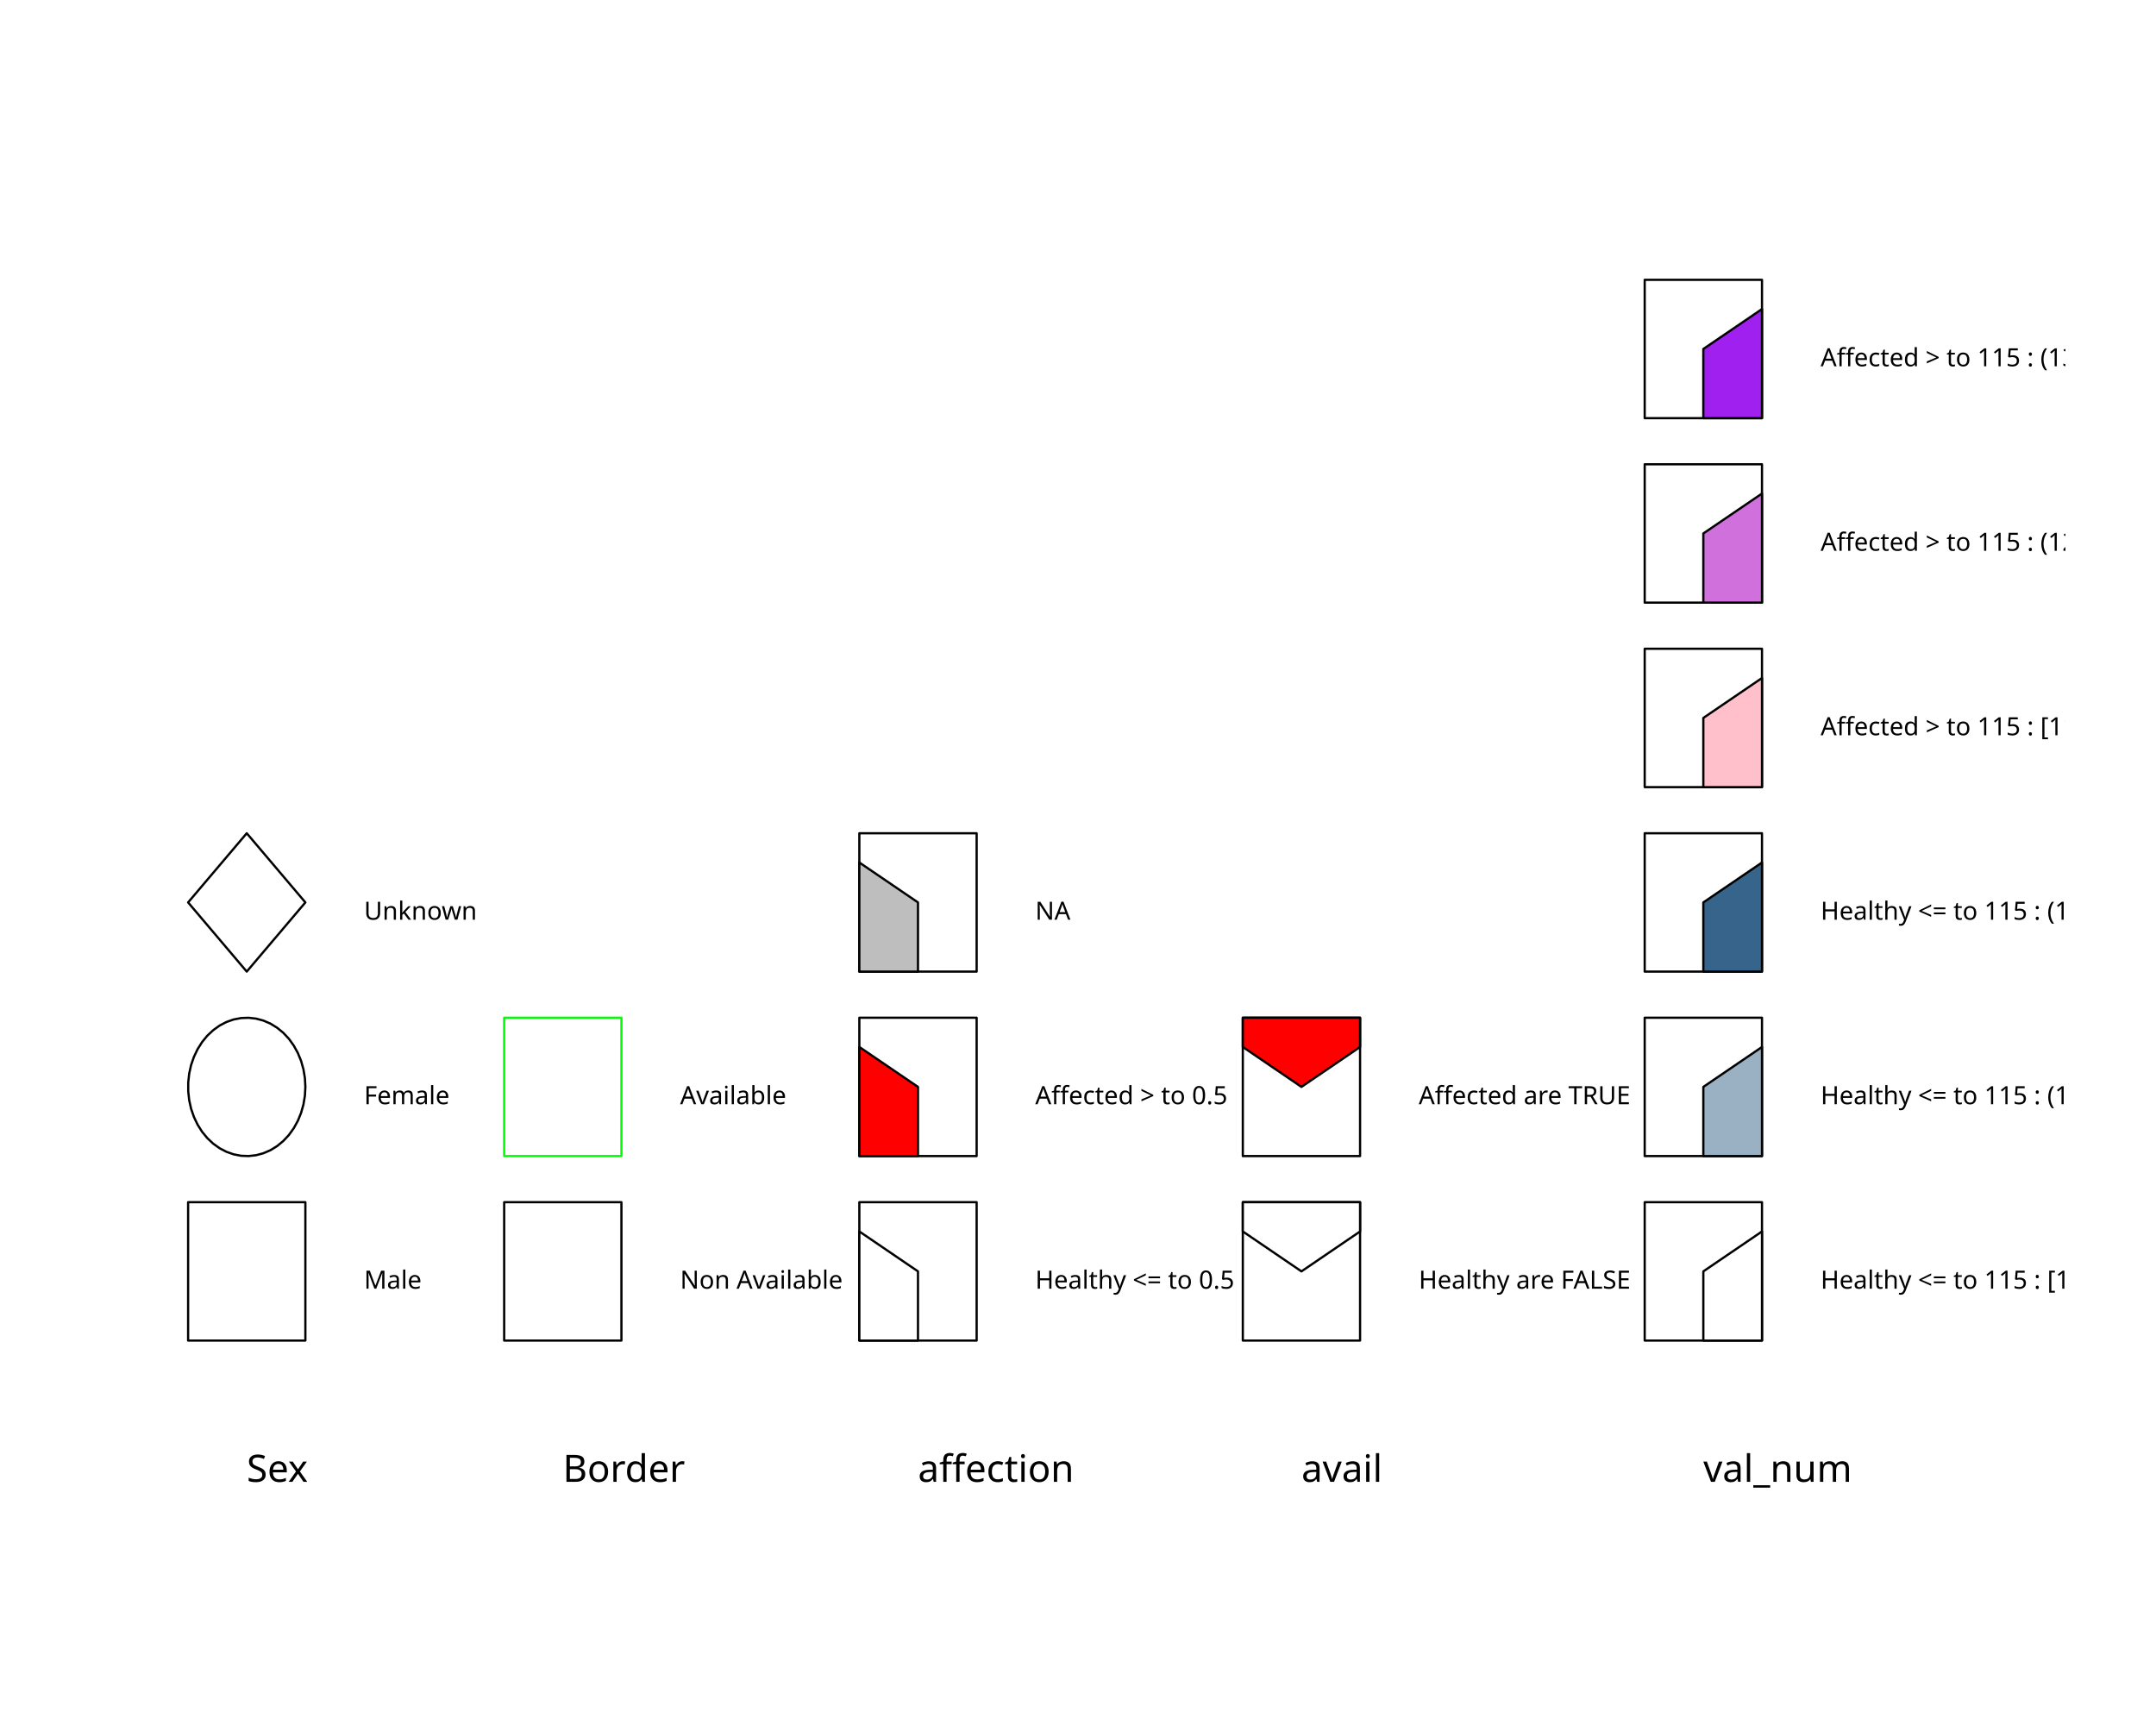
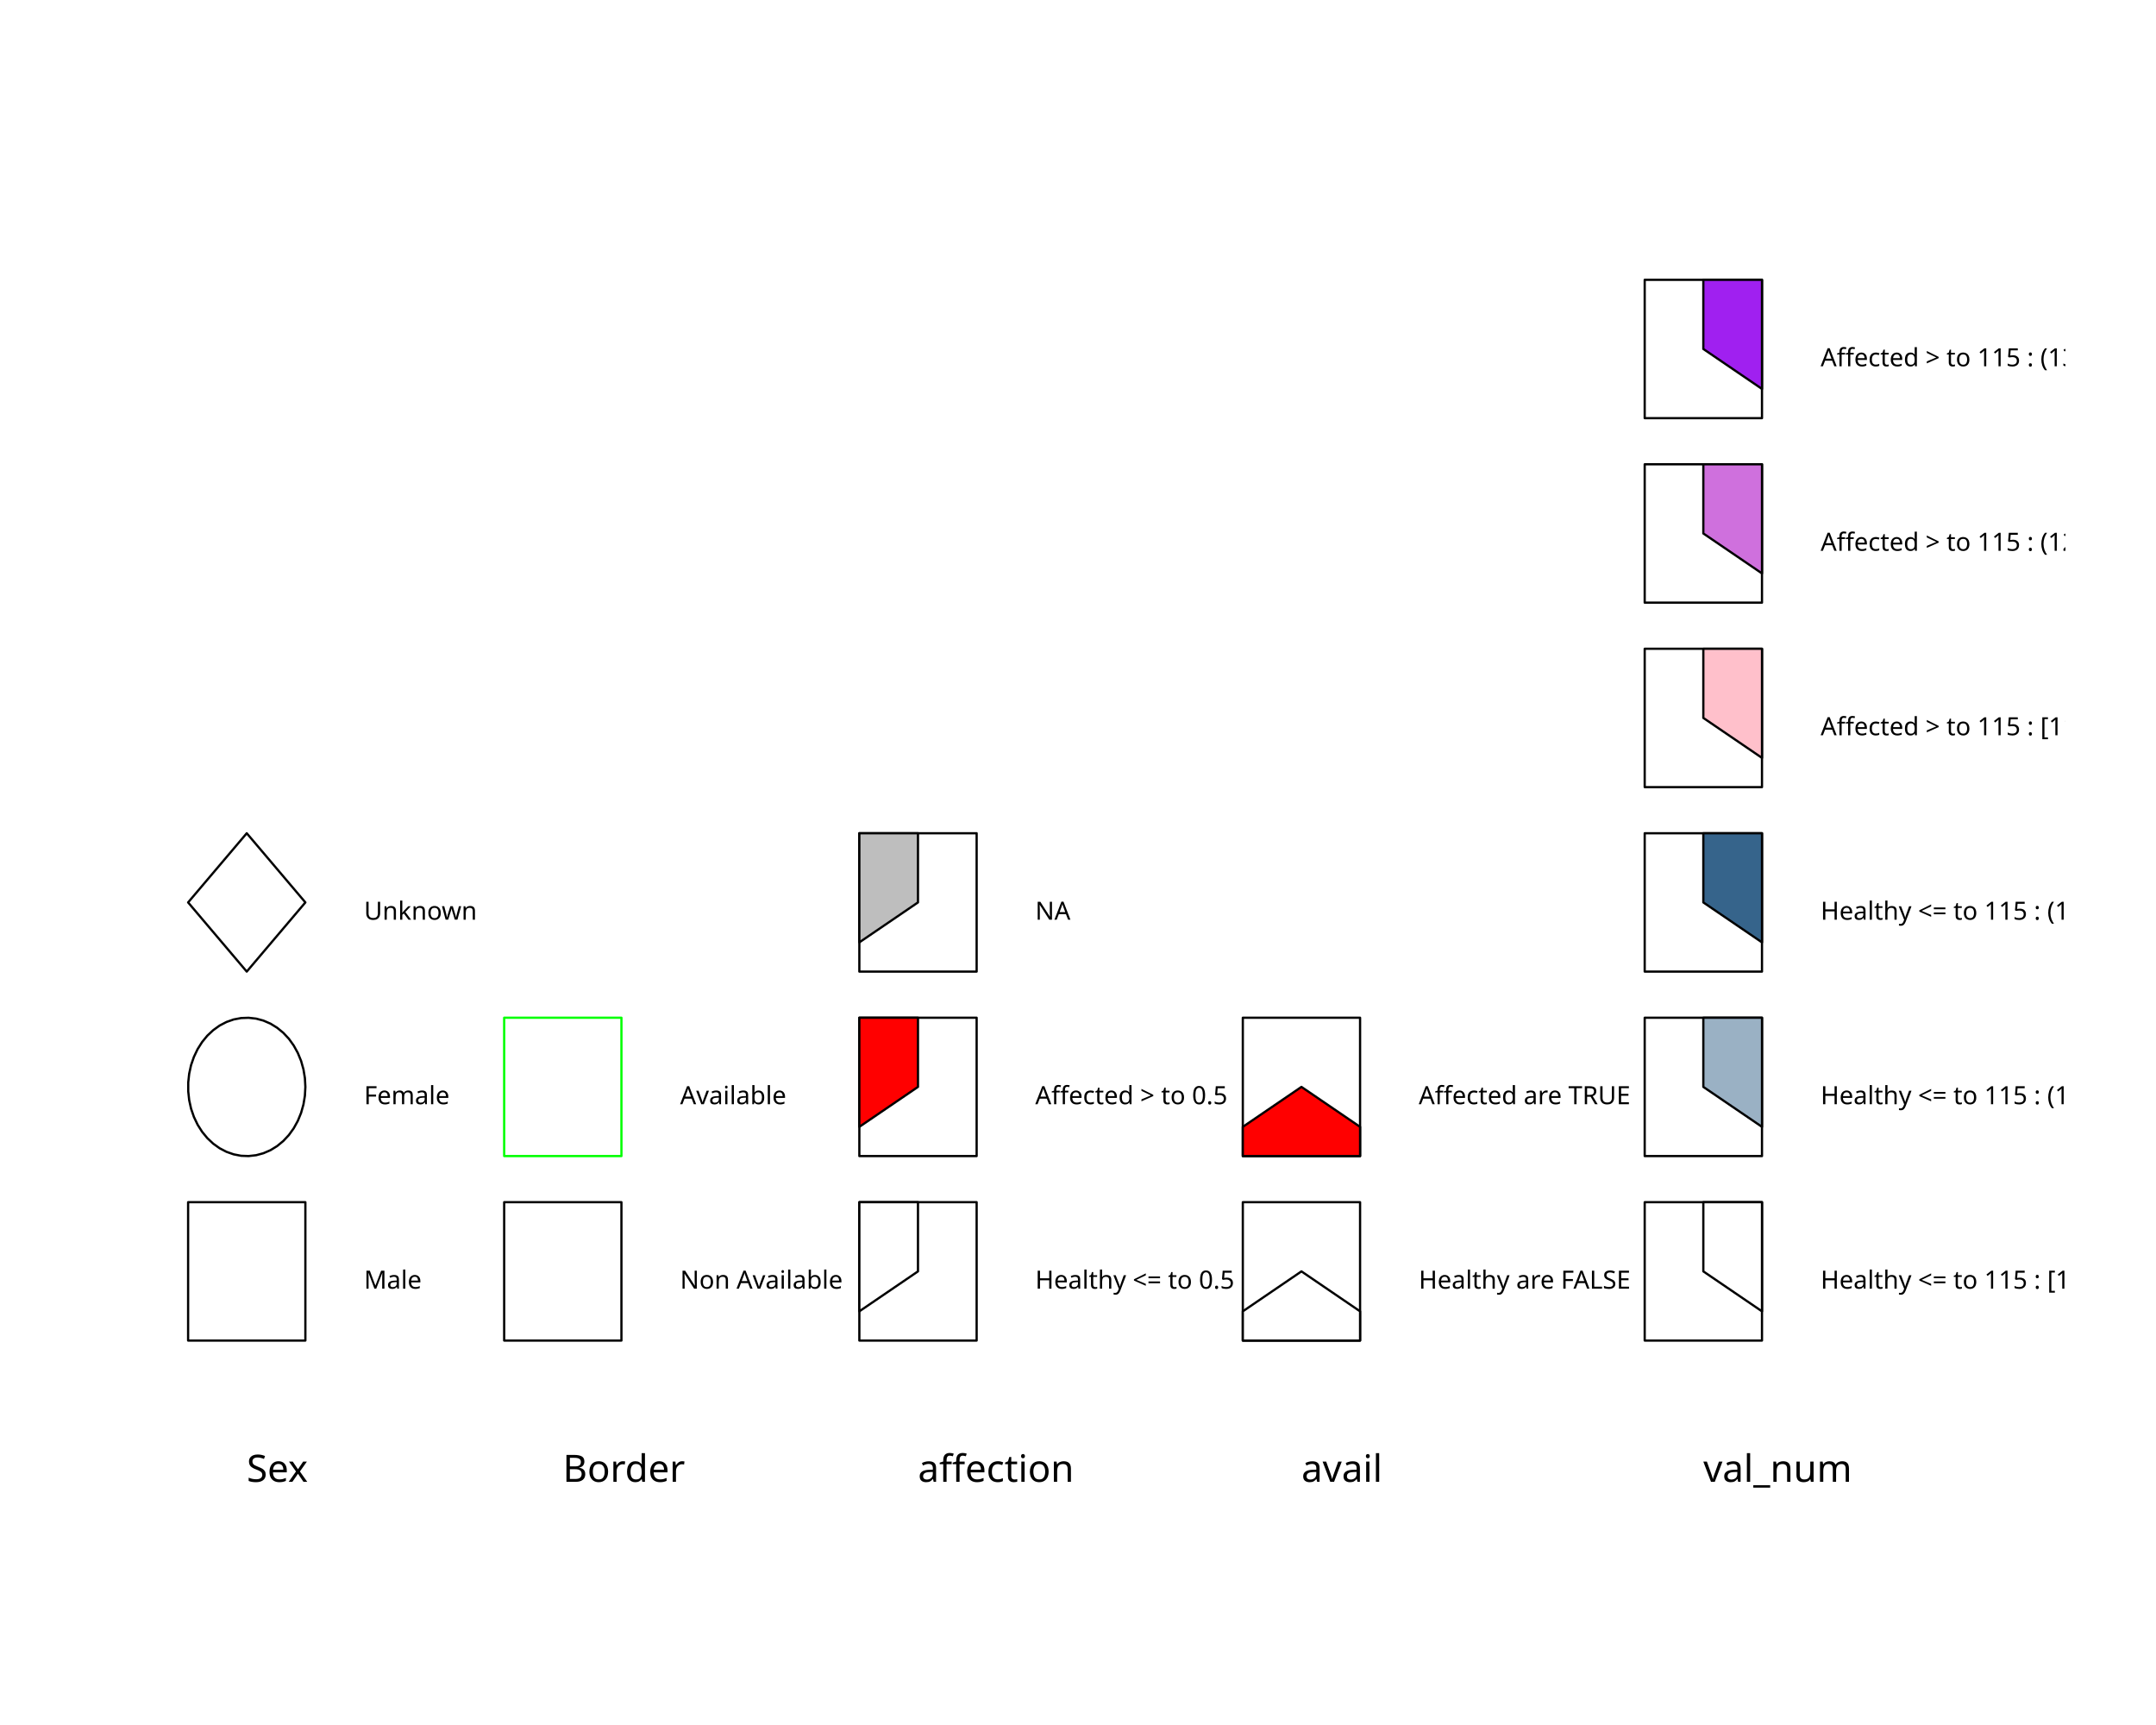
<svg xmlns="http://www.w3.org/2000/svg" class="svglite" data-engine-version="2.0" width="720.00pt" height="576.00pt" viewBox="0 0 720.00 576.00">
  <defs>
    <style type="text/css">
    .svglite line, .svglite polyline, .svglite polygon, .svglite path, .svglite rect, .svglite circle {
      fill: none;
      stroke: #000000;
      stroke-linecap: round;
      stroke-linejoin: round;
      stroke-miterlimit: 10.00;
    }
  </style>
  </defs>
  <rect width="100%" height="100%" style="stroke: none; fill: #FFFFFF;" />
  <defs>
    <clipPath id="cpMC4wMHw3MjAuMDB8MC4wMHw1NzYuMDA=">
      <rect x="0.00" y="0.00" width="720.00" height="576.00" />
    </clipPath>
  </defs>
  <g clip-path="url(#cpMC4wMHw3MjAuMDB8MC4wMHw1NzYuMDA=)">
</g>
  <defs>
    <clipPath id="cpNTkuMDR8Njg5Ljc2fDU5LjA0fDUwMi41Ng==">
      <rect x="59.04" y="59.04" width="630.72" height="443.52" />
    </clipPath>
  </defs>
  <g clip-path="url(#cpNTkuMDR8Njg5Ljc2fDU5LjA0fDUwMi41Ng==)">
    <polygon points="62.82,447.63 62.82,401.43 101.98,401.43 101.98,447.63 " style="stroke-width: 0.75; fill: #FFFFFF;" />
    <polygon points="101.98,362.93 101.82,359.98 101.34,357.07 100.55,354.26 99.46,351.60 98.09,349.12 96.47,346.86 94.61,344.87 92.55,343.18 90.33,341.81 87.97,340.79 85.53,340.13 83.03,339.85 80.52,339.94 78.04,340.41 75.64,341.25 73.34,342.45 71.20,343.99 69.23,345.83 67.49,347.96 65.99,350.33 64.76,352.91 63.81,355.65 63.18,358.52 62.86,361.45 62.86,364.41 63.18,367.35 63.81,370.21 64.76,372.96 65.99,375.54 67.49,377.91 69.23,380.03 71.20,381.88 73.34,383.41 75.64,384.61 78.04,385.45 80.52,385.93 83.03,386.02 85.53,385.74 87.97,385.08 90.33,384.06 92.55,382.69 94.61,380.99 96.47,379.00 98.09,376.75 99.46,374.27 100.55,371.60 101.34,368.79 101.82,365.89 101.98,362.93 " style="stroke-width: 0.75; fill: #FFFFFF;" />
    <polygon points="82.40,324.43 62.82,301.33 82.40,278.23 101.98,301.33 " style="stroke-width: 0.75; fill: #FFFFFF;" />
    <polygon points="168.37,447.63 168.37,401.43 207.53,401.43 207.53,447.63 " style="stroke-width: 0.75; fill: #FFFFFF;" />
    <polygon points="168.37,386.03 168.37,339.83 207.53,339.83 207.53,386.03 " style="stroke-width: 0.75; stroke: #00FF00; fill: #FFFFFF;" />
    <polygon points="286.98,447.63 286.98,401.43 326.15,401.43 326.15,447.63 " style="stroke-width: 0.75; fill: #FFFFFF;" />
    <polygon points="286.98,386.03 286.98,339.83 326.15,339.83 326.15,386.03 " style="stroke-width: 0.75; fill: #FFFFFF;" />
    <polygon points="286.98,324.43 286.98,278.23 326.15,278.23 326.15,324.43 " style="stroke-width: 0.75; fill: #FFFFFF;" />
-     <polygon points="306.56,424.53 306.56,447.63 286.98,447.63 286.98,411.20 " style="stroke-width: 0.75; fill: #FFFFFF;" />
-     <polygon points="306.56,362.93 306.56,386.03 286.98,386.03 286.98,349.60 " style="stroke-width: 0.75; fill: #FF0000;" />
-     <polygon points="306.56,301.33 306.56,324.43 286.98,324.43 286.98,288.00 " style="stroke-width: 0.75; fill: #BEBEBE;" />
+     <polygon points="306.56,424.53 306.56,401.43 286.98,401.43 286.98,437.87 " style="stroke-width: 0.75; fill: #FFFFFF;" />
+     <polygon points="306.56,362.93 306.56,339.83 286.98,339.83 286.98,376.27 " style="stroke-width: 0.75; fill: #FF0000;" />
+     <polygon points="306.56,301.33 306.56,278.23 286.98,278.23 286.98,314.67 " style="stroke-width: 0.75; fill: #BEBEBE;" />
    <polygon points="415.04,447.63 415.04,401.43 454.20,401.43 454.20,447.63 " style="stroke-width: 0.75; fill: #FFFFFF;" />
    <polygon points="415.04,386.03 415.04,339.83 454.20,339.83 454.20,386.03 " style="stroke-width: 0.75; fill: #FFFFFF;" />
-     <polygon points="434.62,424.53 415.04,411.20 415.04,401.43 454.20,401.43 454.20,411.20 " style="stroke-width: 0.75; fill: #FFFFFF;" />
-     <polygon points="434.62,362.93 415.04,349.60 415.04,339.83 454.20,339.83 454.20,349.60 " style="stroke-width: 0.75; fill: #FF0000;" />
+     <polygon points="434.62,424.53 415.04,437.87 415.04,447.63 454.20,447.63 454.20,437.87 " style="stroke-width: 0.75; fill: #FFFFFF;" />
+     <polygon points="434.62,362.93 415.04,376.27 415.04,386.03 454.20,386.03 454.20,376.27 " style="stroke-width: 0.75; fill: #FF0000;" />
    <polygon points="549.25,447.63 549.25,401.43 588.42,401.43 588.42,447.63 " style="stroke-width: 0.75; fill: #FFFFFF;" />
    <polygon points="549.25,386.03 549.25,339.83 588.42,339.83 588.42,386.03 " style="stroke-width: 0.75; fill: #FFFFFF;" />
    <polygon points="549.25,324.43 549.25,278.23 588.42,278.23 588.42,324.43 " style="stroke-width: 0.75; fill: #FFFFFF;" />
    <polygon points="549.25,262.83 549.25,216.63 588.42,216.63 588.42,262.83 " style="stroke-width: 0.75; fill: #FFFFFF;" />
    <polygon points="549.25,201.23 549.25,155.03 588.42,155.03 588.42,201.23 " style="stroke-width: 0.75; fill: #FFFFFF;" />
    <polygon points="549.25,139.63 549.25,93.43 588.42,93.43 588.42,139.63 " style="stroke-width: 0.75; fill: #FFFFFF;" />
-     <polygon points="568.83,424.53 588.42,411.20 588.42,447.63 568.83,447.63 " style="stroke-width: 0.75; fill: #FFFFFF;" />
-     <polygon points="568.83,362.93 588.42,349.60 588.42,386.03 568.83,386.03 " style="stroke-width: 0.75; fill: #9AB1C4;" />
-     <polygon points="568.83,301.33 588.42,288.00 588.42,324.43 568.83,324.43 " style="stroke-width: 0.75; fill: #36648B;" />
-     <polygon points="568.83,239.73 588.42,226.40 588.42,262.83 568.83,262.83 " style="stroke-width: 0.75; fill: #FFC0CB;" />
-     <polygon points="568.83,178.13 588.42,164.80 588.42,201.23 568.83,201.23 " style="stroke-width: 0.75; fill: #CF70DD;" />
-     <polygon points="568.83,116.53 588.42,103.20 588.42,139.63 568.83,139.63 " style="stroke-width: 0.75; fill: #A020F0;" />
+     <polygon points="568.83,424.53 588.42,437.87 588.42,401.43 568.83,401.43 " style="stroke-width: 0.75; fill: #FFFFFF;" />
+     <polygon points="568.83,362.93 588.42,376.27 588.42,339.83 568.83,339.83 " style="stroke-width: 0.75; fill: #9AB1C4;" />
+     <polygon points="568.83,301.33 588.42,314.67 588.42,278.23 568.83,278.23 " style="stroke-width: 0.75; fill: #36648B;" />
+     <polygon points="568.83,239.73 588.42,253.07 588.42,216.63 568.83,216.63 " style="stroke-width: 0.75; fill: #FFC0CB;" />
+     <polygon points="568.83,178.13 588.42,191.47 588.42,155.03 568.83,155.03 " style="stroke-width: 0.75; fill: #CF70DD;" />
+     <polygon points="568.83,116.53 588.42,129.87 588.42,93.43 568.83,93.43 " style="stroke-width: 0.75; fill: #A020F0;" />
    <text x="82.40" y="494.80" style="font-size: 12.60px; font-family: sans;" textLength="21.72px" lengthAdjust="spacingAndGlyphs">Sex</text>
    <text x="187.95" y="494.80" style="font-size: 12.60px; font-family: sans;" textLength="37.82px" lengthAdjust="spacingAndGlyphs">Border</text>
    <text x="306.56" y="494.80" style="font-size: 12.60px; font-family: sans;" textLength="47.64px" lengthAdjust="spacingAndGlyphs">affection</text>
    <text x="434.62" y="494.80" style="font-size: 12.60px; font-family: sans;" textLength="25.92px" lengthAdjust="spacingAndGlyphs">avail</text>
    <text x="568.83" y="494.80" style="font-size: 12.60px; font-family: sans;" textLength="47.64px" lengthAdjust="spacingAndGlyphs">val_num</text>
    <text x="121.57" y="430.31" style="font-size: 8.40px; font-family: sans;" textLength="18.21px" lengthAdjust="spacingAndGlyphs">Male</text>
    <text x="121.57" y="368.71" style="font-size: 8.40px; font-family: sans;" textLength="28.01px" lengthAdjust="spacingAndGlyphs">Female</text>
    <text x="121.57" y="307.11" style="font-size: 8.40px; font-family: sans;" textLength="35.03px" lengthAdjust="spacingAndGlyphs">Unknown</text>
    <text x="227.12" y="430.31" style="font-size: 8.40px; font-family: sans;" textLength="51.84px" lengthAdjust="spacingAndGlyphs">Non Available</text>
    <text x="227.12" y="368.71" style="font-size: 8.40px; font-family: sans;" textLength="34.09px" lengthAdjust="spacingAndGlyphs">Available</text>
    <text x="345.73" y="430.31" style="font-size: 8.40px; font-family: sans;" textLength="63.99px" lengthAdjust="spacingAndGlyphs">Healthy &lt;= to 0.5</text>
    <text x="345.73" y="368.71" style="font-size: 8.40px; font-family: sans;" textLength="61.42px" lengthAdjust="spacingAndGlyphs">Affected &gt; to 0.5</text>
    <text x="345.73" y="307.11" style="font-size: 8.40px; font-family: sans;" textLength="11.67px" lengthAdjust="spacingAndGlyphs">NA</text>
    <text x="473.79" y="430.31" style="font-size: 8.40px; font-family: sans;" textLength="71.91px" lengthAdjust="spacingAndGlyphs">Healthy are FALSE</text>
    <text x="473.79" y="368.71" style="font-size: 8.40px; font-family: sans;" textLength="70.50px" lengthAdjust="spacingAndGlyphs">Affected are TRUE</text>
    <text x="608.00" y="430.31" style="font-size: 8.40px; font-family: sans;" textLength="108.36px" lengthAdjust="spacingAndGlyphs">Healthy &lt;= to 115 : [101,106]</text>
    <text x="608.00" y="368.71" style="font-size: 8.40px; font-family: sans;" textLength="108.82px" lengthAdjust="spacingAndGlyphs">Healthy &lt;= to 115 : (106,110]</text>
    <text x="608.00" y="307.11" style="font-size: 8.40px; font-family: sans;" textLength="108.82px" lengthAdjust="spacingAndGlyphs">Healthy &lt;= to 115 : (110,115]</text>
    <text x="608.00" y="245.51" style="font-size: 8.40px; font-family: sans;" textLength="105.79px" lengthAdjust="spacingAndGlyphs">Affected &gt; to 115 : [116,124]</text>
    <text x="608.00" y="183.91" style="font-size: 8.40px; font-family: sans;" textLength="106.25px" lengthAdjust="spacingAndGlyphs">Affected &gt; to 115 : (124,133]</text>
    <text x="608.00" y="122.31" style="font-size: 8.40px; font-family: sans;" textLength="106.25px" lengthAdjust="spacingAndGlyphs">Affected &gt; to 115 : (133,141]</text>
  </g>
</svg>
